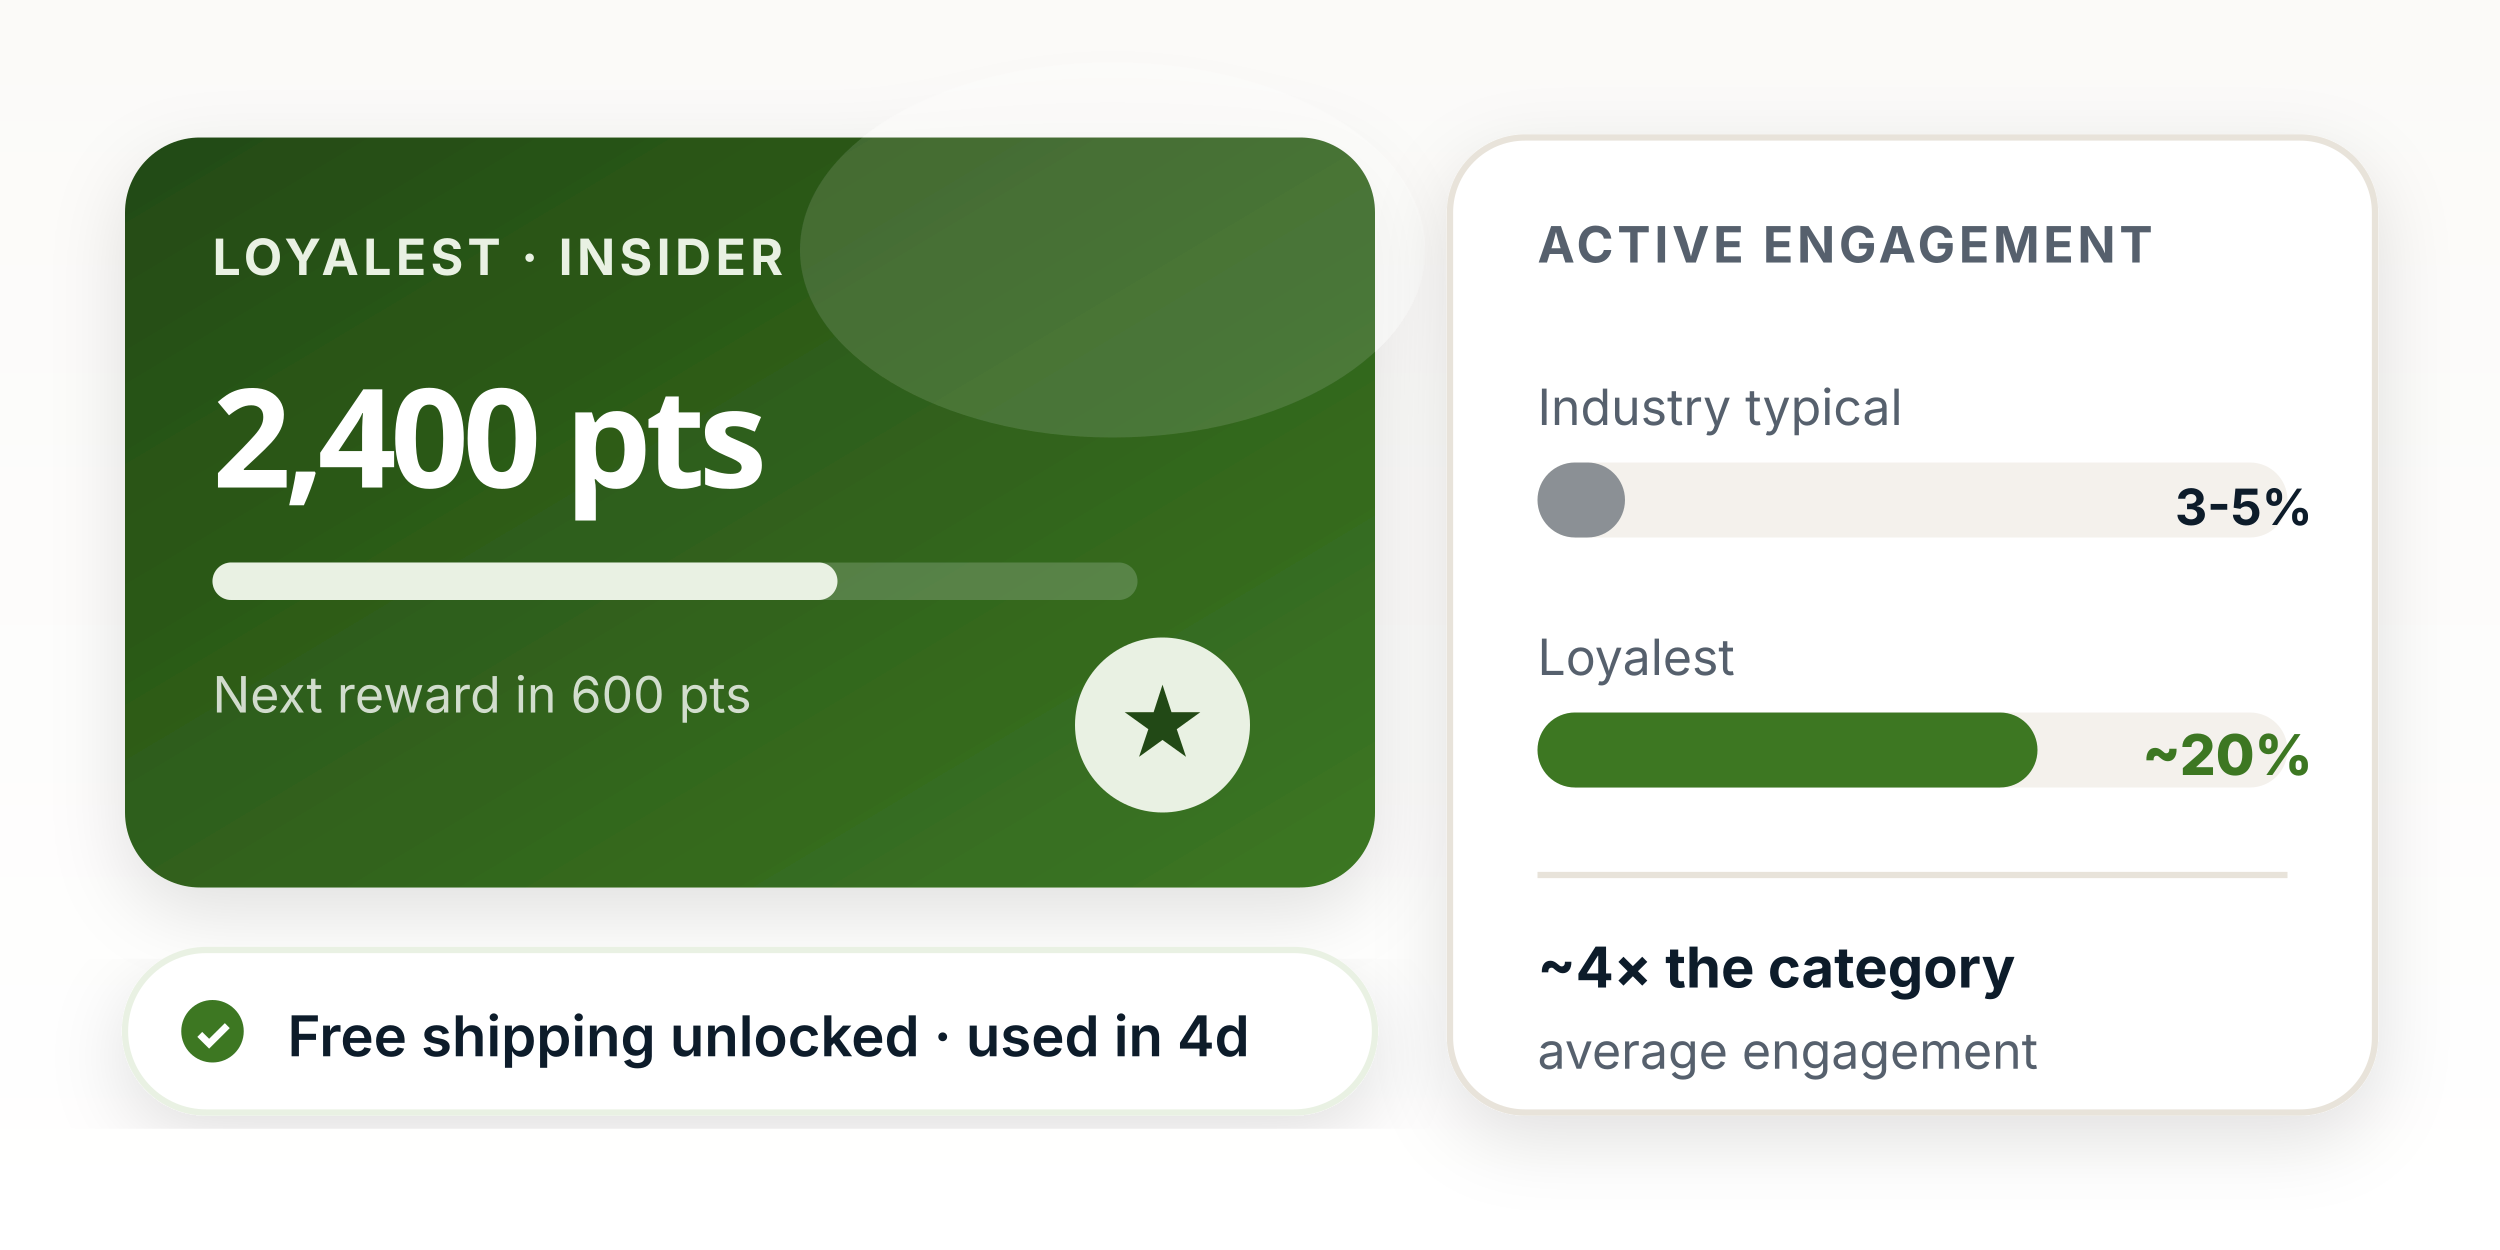
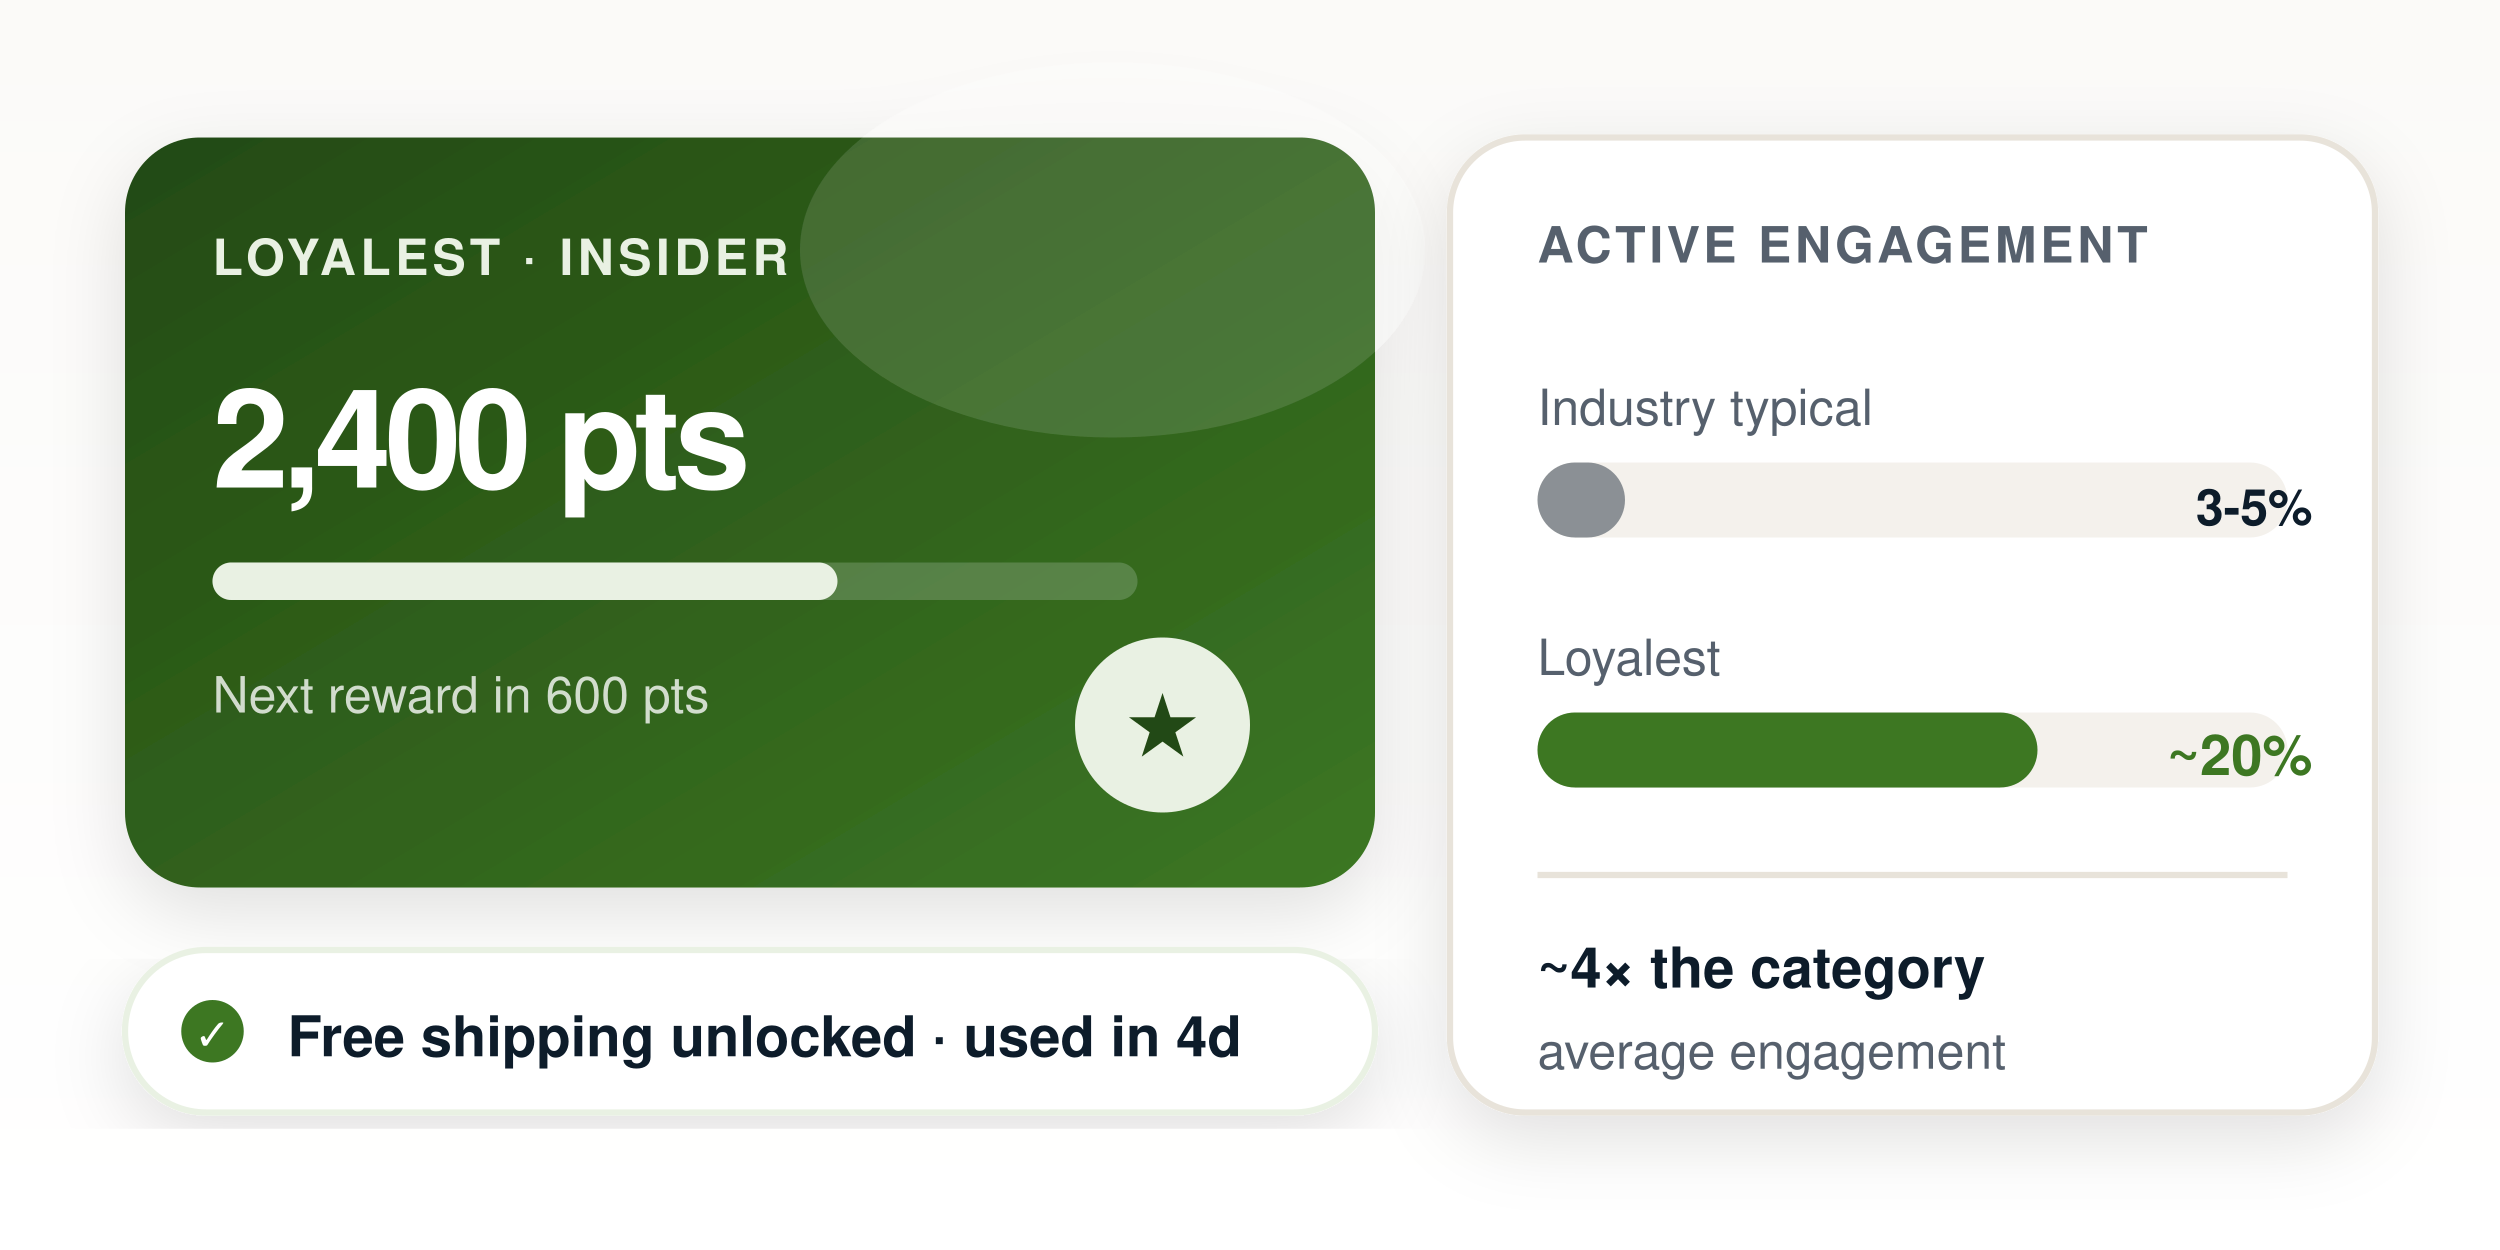
<svg xmlns="http://www.w3.org/2000/svg" viewBox="0 0 400 200" role="img" aria-label="Retention and loyalty — Loyalest tier ladder showing customer progression and rewards">
  <defs>
    <linearGradient id="loyBg" x1="0" y1="0" x2="0" y2="1">
      <stop offset="0" stop-color="#FBFAF8" />
      <stop offset="1" stop-color="#ffffff" />
    </linearGradient>
    <linearGradient id="loyCard" x1="0" y1="0" x2="1" y2="1">
      <stop offset="0" stop-color="#234A12" />
      <stop offset="1" stop-color="#3C7724" />
    </linearGradient>
    <filter id="loyShadow" x="-10%" y="-10%" width="120%" height="120%">
      <feDropShadow dx="0" dy="4" stdDeviation="6" flood-color="#000" flood-opacity="0.12" />
    </filter>
  </defs>
  <rect width="400" height="200" fill="url(#loyBg)" />
  <g filter="url(#loyShadow)">
    <rect x="20" y="22" width="200" height="120" rx="12" fill="url(#loyCard)" />
    <ellipse cx="178" cy="40" rx="50" ry="30" fill="#ffffff" opacity="0.12" />
-     <text x="34" y="44" font-family="Inter, sans-serif" font-size="8" font-weight="700" fill="#E9F1E3" letter-spacing="0.7">LOYALEST · INSIDER</text>
-     <text x="34" y="78" font-family="Poppins, sans-serif" font-size="22" font-weight="700" fill="#ffffff" letter-spacing="-1">2,400 pts</text>
+     <text x="34" y="44" font-family="Instrument Sans, Helvetica, sans-serif" font-size="8" font-weight="700" fill="#E9F1E3" letter-spacing="0.7">LOYALEST · INSIDER</text>
+     <text x="34" y="78" font-family="Schibsted Grotesk, Helvetica, sans-serif" font-size="22" font-weight="700" fill="#ffffff" letter-spacing="-1">2,400 pts</text>
    <rect x="34" y="90" width="148" height="6" rx="3" fill="rgba(255,255,255,0.18)" />
    <rect x="34" y="90" width="100" height="6" rx="3" fill="#E9F1E3" />
-     <text x="34" y="114" font-family="Inter, sans-serif" font-size="8" fill="rgba(255,255,255,0.78)">Next reward in 600 pts</text>
+     <text x="34" y="114" font-family="Instrument Sans, Helvetica, sans-serif" font-size="8" fill="rgba(255,255,255,0.78)">Next reward in 600 pts</text>
    <circle cx="186" cy="116" r="14" fill="#E9F1E3" />
-     <text x="186" y="121" text-anchor="middle" font-family="Inter, sans-serif" font-size="14" font-weight="700" fill="#234A12">★</text>
+     <text x="186" y="121" text-anchor="middle" font-family="Instrument Sans, Helvetica, sans-serif" font-size="14" font-weight="700" fill="#234A12">★</text>
  </g>
  <g filter="url(#loyShadow)">
    <rect x="232" y="22" width="148" height="156" rx="12" fill="#ffffff" stroke="#E8E3DA" />
-     <text x="246" y="42" font-family="Inter, sans-serif" font-size="8" font-weight="700" fill="#56616D" letter-spacing="0.6">ACTIVE ENGAGEMENT</text>
-     <text x="246" y="68" font-family="Inter, sans-serif" font-size="8" fill="#56616D">Industry typical</text>
+     <text x="246" y="42" font-family="Instrument Sans, Helvetica, sans-serif" font-size="8" font-weight="700" fill="#56616D" letter-spacing="0.6">ACTIVE ENGAGEMENT</text>
+     <text x="246" y="68" font-family="Instrument Sans, Helvetica, sans-serif" font-size="8" fill="#56616D">Industry typical</text>
    <rect x="246" y="74" width="120" height="12" rx="6" fill="#F4F1EC" />
    <rect x="246" y="74" width="14" height="12" rx="6" fill="#0B1B2B" opacity="0.45" />
-     <text x="370" y="84" text-anchor="end" font-family="Inter, sans-serif" font-size="8" font-weight="700" fill="#0B1B2B">3-5%</text>
-     <text x="246" y="108" font-family="Inter, sans-serif" font-size="8" fill="#56616D">Loyalest</text>
+     <text x="370" y="84" text-anchor="end" font-family="Instrument Sans, Helvetica, sans-serif" font-size="8" font-weight="700" fill="#0B1B2B">3-5%</text>
+     <text x="246" y="108" font-family="Instrument Sans, Helvetica, sans-serif" font-size="8" fill="#56616D">Loyalest</text>
    <rect x="246" y="114" width="120" height="12" rx="6" fill="#F4F1EC" />
    <rect x="246" y="114" width="80" height="12" rx="6" fill="#3C7724" />
-     <text x="370" y="124" text-anchor="end" font-family="Inter, sans-serif" font-size="9" font-weight="800" fill="#3C7724">~20%</text>
+     <text x="370" y="124" text-anchor="end" font-family="Instrument Sans, Helvetica, sans-serif" font-size="9" font-weight="800" fill="#3C7724">~20%</text>
    <line x1="246" y1="140" x2="366" y2="140" stroke="#E8E3DA" />
-     <text x="246" y="158" font-family="Inter, sans-serif" font-size="9" font-weight="700" fill="#0B1B2B">~4× the category</text>
-     <text x="246" y="171" font-family="Inter, sans-serif" font-size="8" fill="#56616D">average engagement</text>
+     <text x="246" y="158" font-family="Instrument Sans, Helvetica, sans-serif" font-size="9" font-weight="700" fill="#0B1B2B">~4× the category</text>
+     <text x="246" y="171" font-family="Instrument Sans, Helvetica, sans-serif" font-size="8" fill="#56616D">average engagement</text>
  </g>
  <g filter="url(#loyShadow)" transform="translate(20, 152)">
    <rect x="0" y="0" width="200" height="26" rx="13" fill="#ffffff" stroke="#E9F1E3" />
    <circle cx="14" cy="13" r="5" fill="#3C7724" />
-     <text x="14" y="16" text-anchor="middle" font-family="Inter, sans-serif" font-size="7" font-weight="800" fill="#fff">✓</text>
-     <text x="26" y="17" font-family="Inter, sans-serif" font-size="9" font-weight="600" fill="#0B1B2B">Free shipping unlocked · used in 4d</text>
+     <text x="14" y="16" text-anchor="middle" font-family="Instrument Sans, Helvetica, sans-serif" font-size="7" font-weight="800" fill="#fff">✓</text>
+     <text x="26" y="17" font-family="Instrument Sans, Helvetica, sans-serif" font-size="9" font-weight="600" fill="#0B1B2B">Free shipping unlocked · used in 4d</text>
  </g>
</svg>
